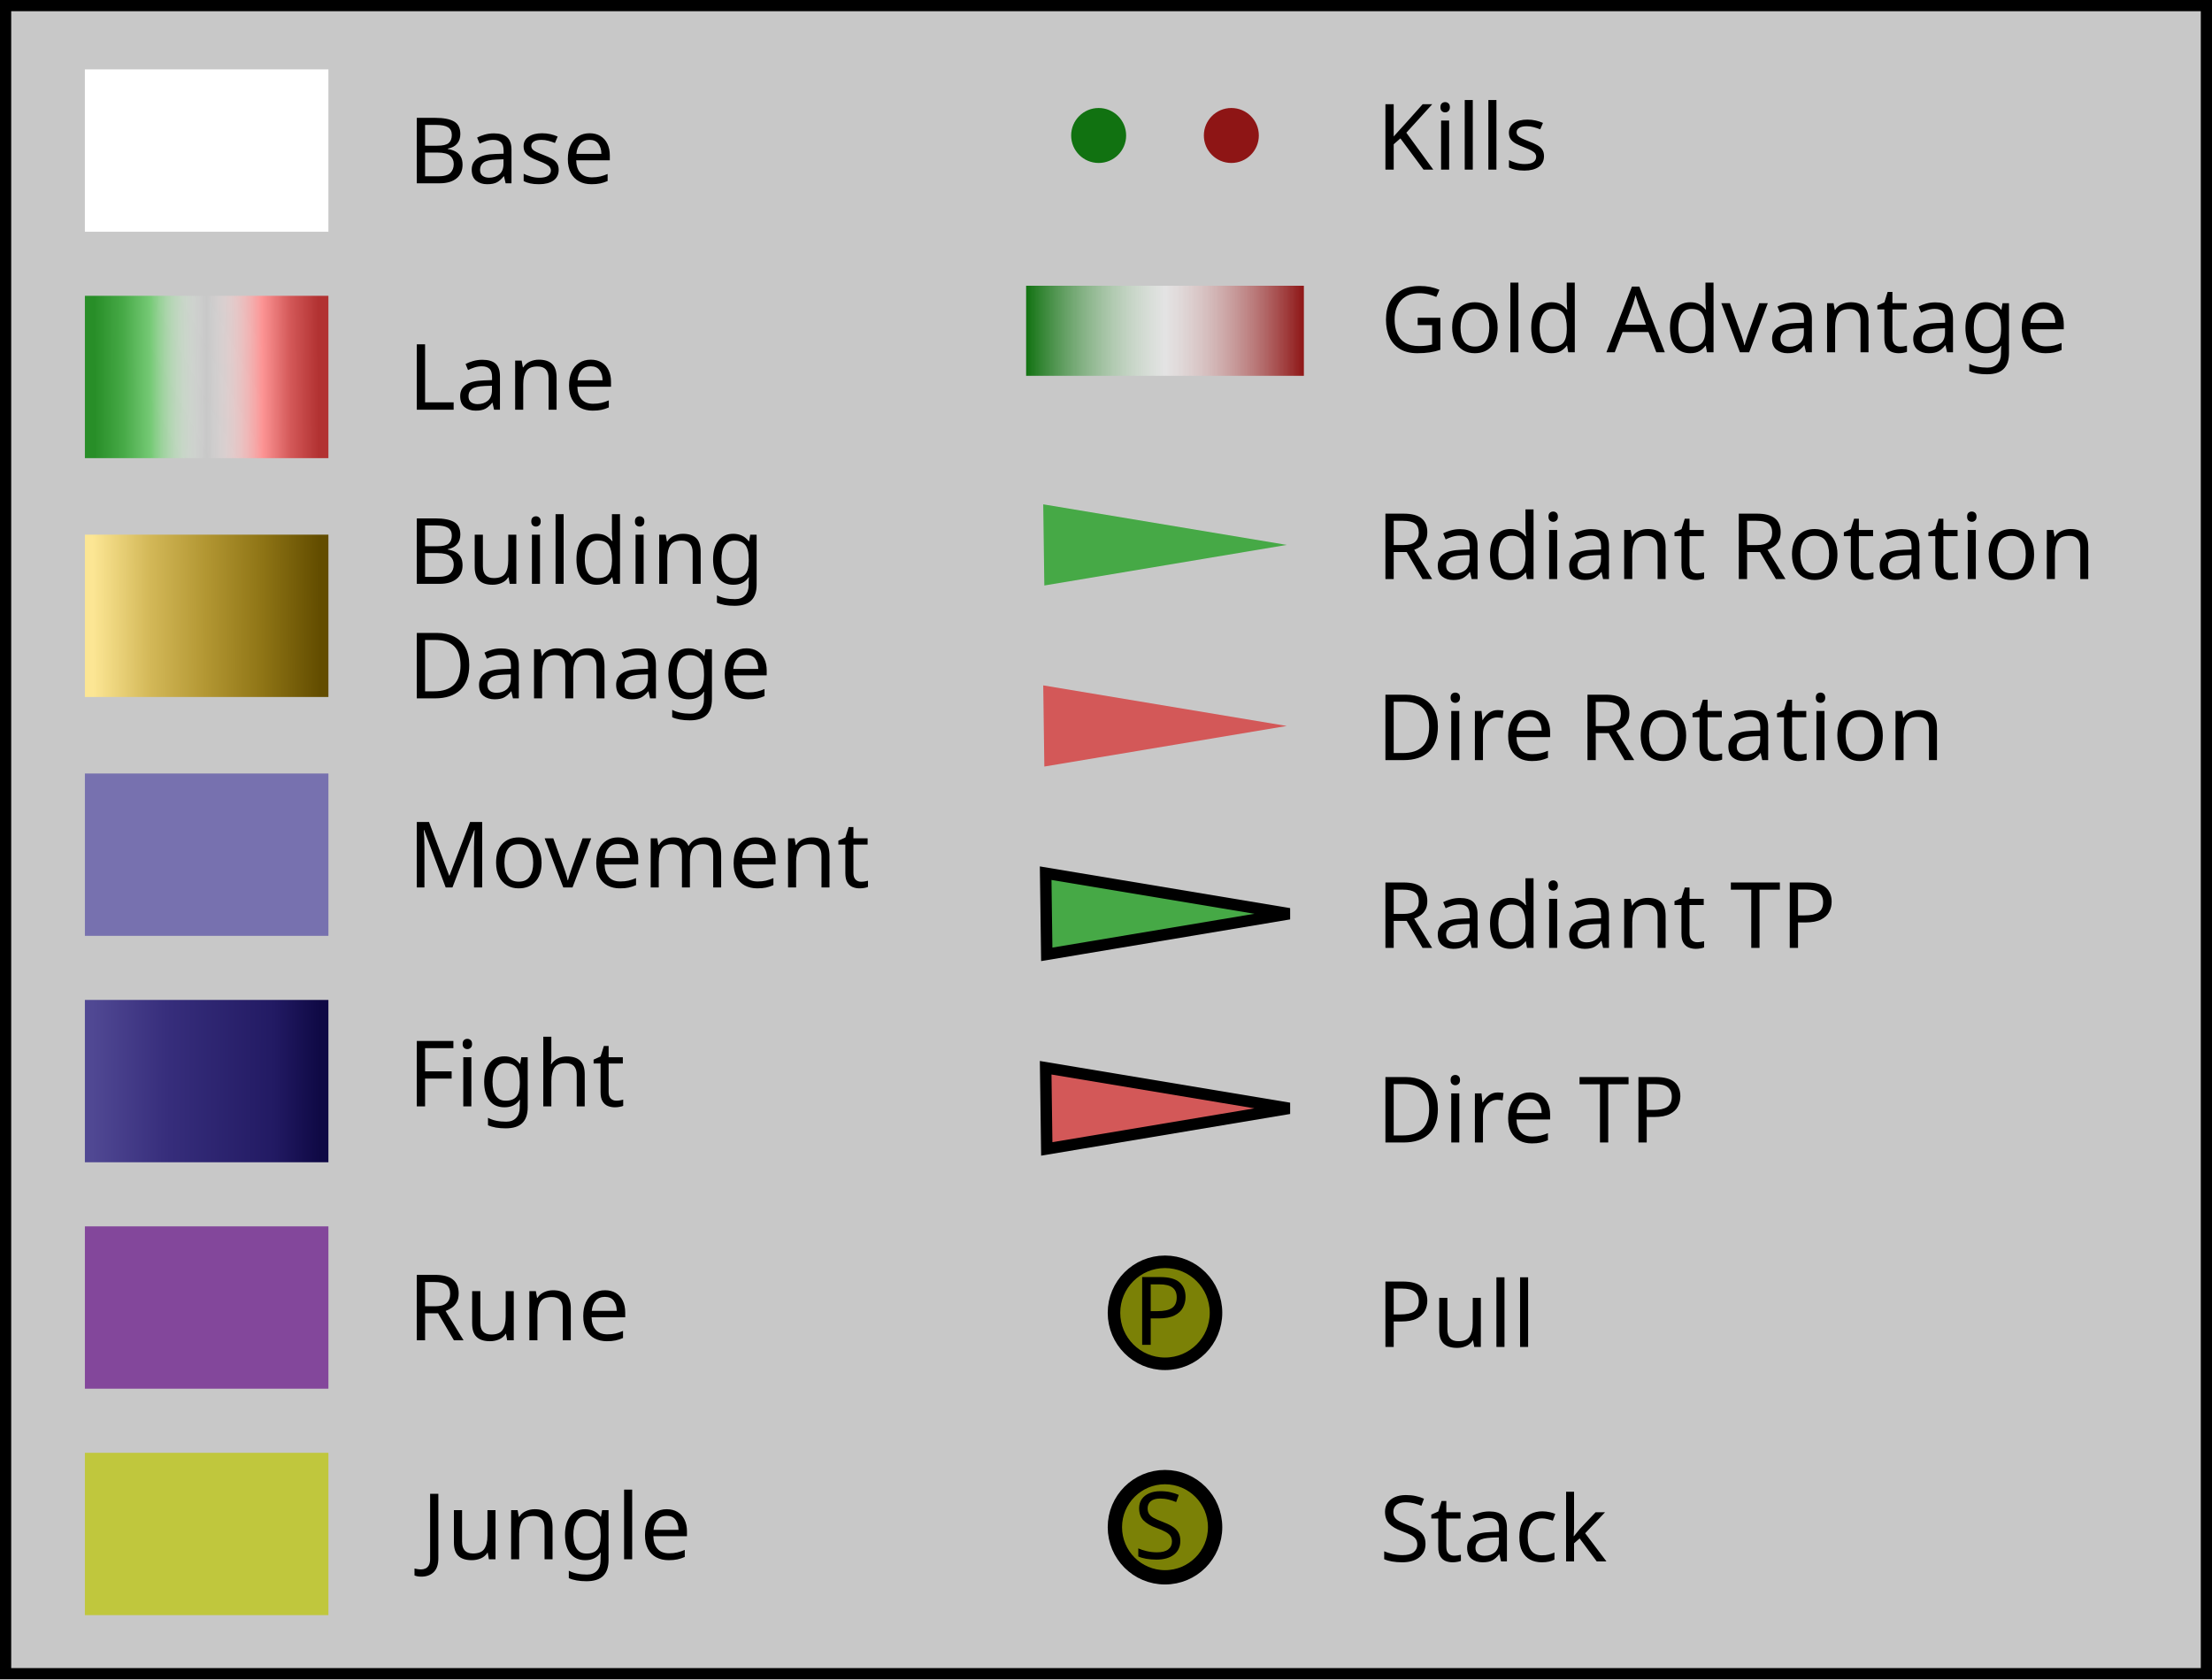
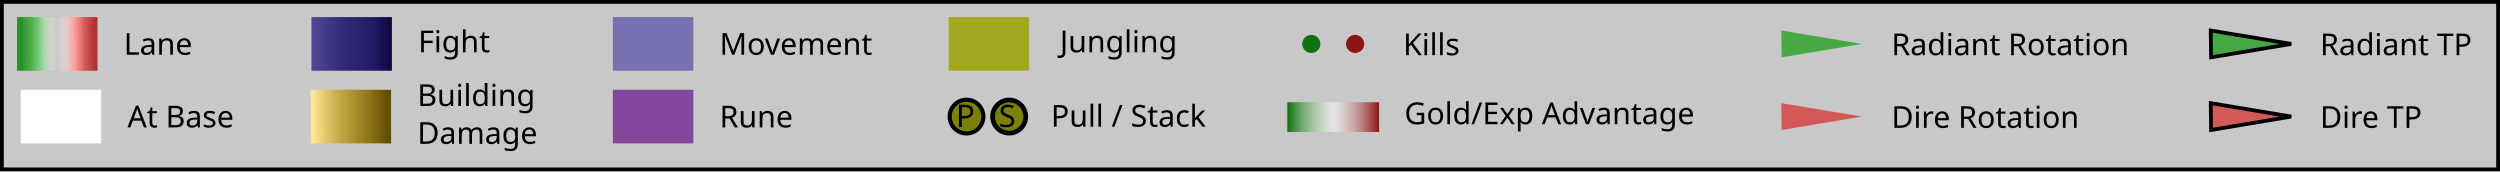
- <svg xmlns="http://www.w3.org/2000/svg" xmlns:ns2="http://www.openswatchbook.org/uri/2009/osb" xmlns:xlink="http://www.w3.org/1999/xlink" width="272.488mm" height="206.895mm" viewBox="0 0 965.51 733.093" id="svg7714" version="1.1">
+ <svg xmlns="http://www.w3.org/2000/svg" xmlns:ns1="http://www.openswatchbook.org/uri/2009/osb" xmlns:xlink="http://www.w3.org/1999/xlink" width="932.024mm" height="63.847mm" viewBox="0 0 3302.447 226.23" id="svg7714" version="1.1">
  <defs id="defs7716">
+     <linearGradient id="linearGradient8581" ns1:paint="solid">
+       <stop style="stop-color:#c0c73d;stop-opacity:1;" offset="0" id="stop8583" />
+     </linearGradient>
    <linearGradient xlink:href="#linearGradient8263" id="linearGradient8269" x1="29.354" y1="1039.323" x2="139.153" y2="1040.142" gradientUnits="userSpaceOnUse" />
    <linearGradient id="linearGradient8263">
      <stop style="stop-color:#c8c8c8;stop-opacity:1" offset="0" id="stop8265" />
      <stop id="stop8279" offset="0.5" style="stop-color:#969696;stop-opacity:1" />
      <stop style="stop-color:#969696;stop-opacity:1" offset="1" id="stop8267" />
    </linearGradient>
    <linearGradient xlink:href="#linearGradient8283" id="linearGradient8281" gradientUnits="userSpaceOnUse" x1="37.154" y1="1042.805" x2="134.853" y2="1042.395" />
    <linearGradient id="linearGradient8283">
      <stop id="stop8285" offset="0" style="stop-color:#288e28;stop-opacity:1" />
      <stop style="stop-color:#46a946;stop-opacity:1" offset="0.125" id="stop8286" />
      <stop style="stop-color:#76ca76;stop-opacity:1" offset="0.25" id="stop8282" />
      <stop style="stop-color:#ffffff;stop-opacity:0" offset="0.5" id="stop8287" />
      <stop id="stop8280" offset="0.75" style="stop-color:#fc9494;stop-opacity:1" />
      <stop style="stop-color:#d35858;stop-opacity:1" offset="0.875" id="stop8284" />
      <stop id="stop8289" offset="1" style="stop-color:#b23232;stop-opacity:1" />
    </linearGradient>
    <linearGradient xlink:href="#linearGradient7884" id="linearGradient7890" x1="39.462" y1="1112.921" x2="138.619" y2="1113.173" gradientUnits="userSpaceOnUse" gradientTransform="translate(-3.289754,216.6934)" />
    <linearGradient id="linearGradient7884">
      <stop style="stop-color:#504893;stop-opacity:1" offset="0" id="stop7886" />
      <stop id="stop8276" offset="0.323" style="stop-color:#372e7c;stop-opacity:1" />
      <stop style="stop-color:#221a63;stop-opacity:1" offset="0.799" id="stop8278" />
      <stop style="stop-color:#0f0945;stop-opacity:1" offset="1" id="stop7888" />
    </linearGradient>
    <linearGradient xlink:href="#linearGradient8262" id="linearGradient8268" x1="36.425" y1="1135.296" x2="135.329" y2="1134.791" gradientUnits="userSpaceOnUse" />
    <linearGradient id="linearGradient8262">
      <stop style="stop-color:#fce694;stop-opacity:1" offset="0" id="stop8264" />
      <stop id="stop8274" offset="0.25" style="stop-color:#d3b858;stop-opacity:1" />
      <stop id="stop8270" offset="0.5" style="stop-color:#b29632;stop-opacity:1" />
      <stop style="stop-color:#8e7415;stop-opacity:1" offset="0.75" id="stop8272" />
      <stop style="stop-color:#634d00;stop-opacity:1" offset="1" id="stop8266" />
    </linearGradient>
    <linearGradient xlink:href="#Green2" id="linearGradient8304" x1="446.199" y1="1209.423" x2="555.452" y2="1209.423" gradientUnits="userSpaceOnUse" />
-     <linearGradient id="Green2" ns2:paint="solid">
+     <linearGradient id="Green2" ns1:paint="solid">
      <stop style="stop-color:#46a946;stop-opacity:1;" offset="0" id="stop7584" />
    </linearGradient>
    <linearGradient xlink:href="#Red2" id="linearGradient8310" x1="446.199" y1="1294.36" x2="555.452" y2="1294.36" gradientUnits="userSpaceOnUse" />
-     <linearGradient id="Red2" ns2:paint="solid">
+     <linearGradient id="Red2" ns1:paint="solid">
      <stop style="stop-color:#d35858;stop-opacity:1;" offset="0" id="stop7614" />
    </linearGradient>
    <linearGradient xlink:href="#Red4" id="linearGradient8322" x1="525.507" y1="941.301" x2="549.507" y2="941.301" gradientUnits="userSpaceOnUse" />
-     <linearGradient id="Red4" ns2:paint="solid">
+     <linearGradient id="Red4" ns1:paint="solid">
      <stop style="stop-color:#8e1515;stop-opacity:1;" offset="0" id="stop7602" />
    </linearGradient>
    <linearGradient xlink:href="#Green4" id="linearGradient8316" x1="467.586" y1="941.301" x2="491.586" y2="941.301" gradientUnits="userSpaceOnUse" />
-     <linearGradient id="Green4" ns2:paint="solid">
+     <linearGradient id="Green4" ns1:paint="solid">
      <stop style="stop-color:#117211;stop-opacity:1;" offset="0" id="stop7572" />
    </linearGradient>
    <linearGradient xlink:href="#Green2" id="linearGradient8292" x1="447.676" y1="1048.407" x2="553.975" y2="1048.407" gradientUnits="userSpaceOnUse" />
    <linearGradient xlink:href="#Red2" id="linearGradient8298" x1="447.676" y1="1127.439" x2="553.975" y2="1127.439" gradientUnits="userSpaceOnUse" />
    <linearGradient xlink:href="#linearGradient8643" id="linearGradient8649" x1="439.052" y1="901.643" x2="560.283" y2="901.643" gradientUnits="userSpaceOnUse" gradientTransform="translate(1.15842,53.28731)" />
    <linearGradient id="linearGradient8643">
      <stop style="stop-color:#117211;stop-opacity:1" offset="0" id="stop8645" />
      <stop id="stop8651" offset="0.5" style="stop-color:#ffffff;stop-opacity:0.498" />
      <stop style="stop-color:#8e1515;stop-opacity:1" offset="1" id="stop8647" />
    </linearGradient>
  </defs>
-   <g id="layer1" transform="translate(19.89802,8.470264)">
-     <g transform="translate(9.782497,-855.7686)" style="display:inline" id="g8810">
-       <rect y="849.742" x="-27.237" height="728.206" width="960.623" id="rect8808" style="fill:#c8c8c8;fill-opacity:1;stroke:#000000;stroke-width:4.887;stroke-miterlimit:4;stroke-dasharray:none;stroke-opacity:1" />
-       <g transform="translate(0,-19.88997)" id="g8777">
-         <g id="g8081" transform="translate(-25.48523,-7.568887)" style="fill:url(#linearGradient8269);fill-opacity:1">
-           <rect y="1003.89" x="32.854" height="70.866" width="106.299" id="rect7780" style="fill:url(#linearGradient8281);fill-opacity:1;stroke:none;stroke-width:7;stroke-miterlimit:4;stroke-dasharray:none;stroke-opacity:1" />
-           <text id="text7782" y="1053.62" x="173.858" style="font-style:normal;font-weight:normal;font-size:40px;line-height:125%;font-family:sans-serif;letter-spacing:0px;word-spacing:0px;fill:#000000;fill-opacity:1;stroke:none;stroke-width:1px;stroke-linecap:butt;stroke-linejoin:miter;stroke-opacity:1" xml:space="preserve">
-             <tspan y="1053.62" x="173.858" id="tspan7784" style="fill:#000000;fill-opacity:1">Lane</tspan>
+   <g id="layer1" transform="translate(932.217,31.54063)">
+     <rect style="fill:#c8c8c8;fill-opacity:1;stroke:#000000;stroke-width:4.991;stroke-miterlimit:4;stroke-dasharray:none;stroke-opacity:1" id="rect8808" width="3297.456" height="221.239" x="-929.722" y="-29.045" />
+     <g id="g8827" transform="translate(-22.51726,0)">
+       <g transform="translate(-132.9857,-1198.747)" id="g8092">
+         <rect style="display:inline;fill:#7771af;fill-opacity:1;stroke:none;stroke-width:7;stroke-miterlimit:4;stroke-dasharray:none;stroke-opacity:1" id="rect7780-0" width="106.299" height="70.866" x="32.854" y="1189.782" />
+         <text xml:space="preserve" style="font-style:normal;font-weight:normal;font-size:40px;line-height:125%;font-family:sans-serif;letter-spacing:0px;word-spacing:0px;display:inline;fill:#000000;fill-opacity:1;stroke:none;stroke-width:1px;stroke-linecap:butt;stroke-linejoin:miter;stroke-opacity:1" x="173.858" y="1239.512" id="text7782-8">
+           <tspan id="tspan7784-4" x="173.858" y="1239.512">Movement</tspan>
+         </text>
+       </g>
+       <g transform="translate(-132.9857,-1312.607)" id="g8102">
+         <rect style="display:inline;fill:#83479b;fill-opacity:1;stroke:none;stroke-width:7;stroke-miterlimit:4;stroke-dasharray:none;stroke-opacity:1" id="rect7780-0-5-7" width="106.299" height="70.866" x="32.854" y="1399.623" />
+         <text xml:space="preserve" style="font-style:normal;font-weight:normal;font-size:40px;line-height:125%;font-family:sans-serif;letter-spacing:0px;word-spacing:0px;display:inline;fill:#000000;fill-opacity:1;stroke:none;stroke-width:1px;stroke-linecap:butt;stroke-linejoin:miter;stroke-opacity:1" x="173.858" y="1449.352" id="text7782-8-1-0">
+           <tspan id="tspan7784-4-3-1" x="173.858" y="1449.352">Rune</tspan>
+         </text>
+       </g>
+     </g>
+     <g id="g8848" transform="translate(-7.4216308e-6,0)">
+       <g transform="translate(-937.6805,-826.6755)" id="g8076">
+         <rect style="display:inline;fill:#ffffff;fill-opacity:1;stroke:none;stroke-width:7;stroke-miterlimit:4;stroke-dasharray:none;stroke-opacity:1" id="rect7780-03" width="106.299" height="70.866" x="32.854" y="913.691" />
+         <text xml:space="preserve" style="font-style:normal;font-weight:normal;font-size:40px;line-height:125%;font-family:sans-serif;letter-spacing:0px;word-spacing:0px;display:inline;fill:#000000;fill-opacity:1;stroke:none;stroke-width:1px;stroke-linecap:butt;stroke-linejoin:miter;stroke-opacity:1" x="173.858" y="963.421" id="text7782-1">
+           <tspan id="tspan7784-67" x="173.858" y="963.421">At Base</tspan>
+         </text>
+       </g>
+       <g style="fill:url(#linearGradient8269);fill-opacity:1" transform="translate(-942.5538,-1012.855)" id="g8081">
+         <rect style="fill:url(#linearGradient8281);fill-opacity:1;stroke:none;stroke-width:7;stroke-miterlimit:4;stroke-dasharray:none;stroke-opacity:1" id="rect7780" width="106.299" height="70.866" x="32.854" y="1003.89" />
+         <text xml:space="preserve" style="font-style:normal;font-weight:normal;font-size:40px;line-height:125%;font-family:sans-serif;letter-spacing:0px;word-spacing:0px;fill:#000000;fill-opacity:1;stroke:none;stroke-width:1px;stroke-linecap:butt;stroke-linejoin:miter;stroke-opacity:1" x="173.858" y="1053.62" id="text7782">
+           <tspan style="fill:#000000;fill-opacity:1" id="tspan7784" x="173.858" y="1053.62">Lane</tspan>
+         </text>
+       </g>
+     </g>
+     <g id="g8837" transform="translate(3.188177,0)">
+       <g transform="translate(-556.8395,-1303.399)" id="g8097">
+         <rect style="display:inline;fill:url(#linearGradient7890);fill-opacity:1;stroke:none;stroke-width:7;stroke-miterlimit:4;stroke-dasharray:none;stroke-opacity:1" id="rect7780-0-5" width="106.299" height="70.866" x="32.854" y="1294.434" />
+         <text xml:space="preserve" style="font-style:normal;font-weight:normal;font-size:40px;line-height:125%;font-family:sans-serif;letter-spacing:0px;word-spacing:0px;display:inline;fill:#000000;fill-opacity:1;stroke:none;stroke-width:1px;stroke-linecap:butt;stroke-linejoin:miter;stroke-opacity:1" x="173.858" y="1340.902" id="text7782-8-1">
+           <tspan id="tspan7784-4-3" x="173.858" y="1340.902">Fight</tspan>
+         </text>
+       </g>
+       <g transform="translate(-557.944,-1012.594)" id="g8086">
+         <rect style="display:inline;fill:url(#linearGradient8268);fill-opacity:1;stroke:none;stroke-width:7;stroke-miterlimit:4;stroke-dasharray:none;stroke-opacity:1" id="rect7780-1" width="106.299" height="70.866" x="32.854" y="1099.61" />
+         <text xml:space="preserve" style="font-style:normal;font-weight:normal;font-size:40px;line-height:125%;font-family:sans-serif;letter-spacing:0px;word-spacing:0px;display:inline;fill:#000000;fill-opacity:1;stroke:none;stroke-width:1px;stroke-linecap:butt;stroke-linejoin:miter;stroke-opacity:1" x="173.858" y="1121.078" id="text7782-7">
+           <tspan id="tspan7784-45" x="173.858" y="1121.078">Building</tspan>
+           <tspan x="173.858" y="1171.078" id="tspan8020">Damage</tspan>
+         </text>
+       </g>
+     </g>
+     <g id="g8777" transform="translate(-3.134375e-5,0)">
+       <g transform="translate(1539.369,-1182.961)" id="g8707">
+         <path style="display:inline;fill:url(#linearGradient8304);fill-opacity:1;fill-rule:evenodd;stroke:#000000;stroke-width:5;stroke-linecap:butt;stroke-linejoin:miter;stroke-miterlimit:4;stroke-dasharray:none;stroke-opacity:1" d="m 449.218,1227.145 -0.479,-35.433 106.299,17.716 z" id="path7892-0" />
+         <text xml:space="preserve" style="font-style:normal;font-weight:normal;font-size:40px;line-height:125%;font-family:sans-serif;letter-spacing:0px;word-spacing:0px;display:inline;fill:#000000;fill-opacity:1;stroke:none;stroke-width:1px;stroke-linecap:butt;stroke-linejoin:miter;stroke-opacity:1" x="593.169" y="1224.335" id="text7782-3">
+           <tspan id="tspan7784-8" x="593.169" y="1224.335">Radiant TP</tspan>
+         </text>
+       </g>
+       <g transform="translate(1539.369,-1171.916)" id="g8712">
+         <path style="display:inline;fill:url(#linearGradient8310);fill-opacity:1;fill-rule:evenodd;stroke:#000000;stroke-width:5;stroke-linecap:butt;stroke-linejoin:miter;stroke-miterlimit:4;stroke-dasharray:none;stroke-opacity:1" d="m 449.223,1312.082 -0.483,-35.433 106.299,17.717 z" id="path7892-7-2" />
+         <text xml:space="preserve" style="font-style:normal;font-weight:normal;font-size:40px;line-height:125%;font-family:sans-serif;letter-spacing:0px;word-spacing:0px;display:inline;fill:#000000;fill-opacity:1;stroke:none;stroke-width:1px;stroke-linecap:butt;stroke-linejoin:miter;stroke-opacity:1" x="593.169" y="1309.272" id="text7782-8-9">
+           <tspan id="tspan7784-4-8" x="593.169" y="1309.272">Dire TP</tspan>
+         </text>
+       </g>
+     </g>
+     <g id="g8787" transform="translate(-46.21282,0)">
+       <g transform="translate(1019.369,-1021.939)" id="g8697">
+         <path style="fill:url(#linearGradient8292);fill-opacity:1;fill-rule:evenodd;stroke:none;stroke-width:1.066px;stroke-linecap:butt;stroke-linejoin:miter;stroke-opacity:1" d="m 448.155,1066.123 -0.479,-35.433 106.299,17.717 z" id="path7892-6" />
+         <text xml:space="preserve" style="font-style:normal;font-weight:normal;font-size:40px;line-height:125%;font-family:sans-serif;letter-spacing:0px;word-spacing:0px;display:inline;fill:#000000;fill-opacity:1;stroke:none;stroke-width:1px;stroke-linecap:butt;stroke-linejoin:miter;stroke-opacity:1" x="593.169" y="1063.319" id="text7782-2-3">
+           <tspan id="tspan7784-6-0" x="593.169" y="1063.319">Radiant Rotation</tspan>
+         </text>
+       </g>
+       <g transform="translate(1019.369,-1004.99)" id="g8702">
+         <path style="display:inline;fill:url(#linearGradient8298);fill-opacity:1;fill-rule:evenodd;stroke:none;stroke-width:1.066px;stroke-linecap:butt;stroke-linejoin:miter;stroke-opacity:1" d="m 448.159,1145.156 -0.483,-35.433 106.299,17.716 z" id="path7892-7-3" />
+         <text xml:space="preserve" style="font-style:normal;font-weight:normal;font-size:40px;line-height:125%;font-family:sans-serif;letter-spacing:0px;word-spacing:0px;display:inline;fill:#000000;fill-opacity:1;stroke:none;stroke-width:1px;stroke-linecap:butt;stroke-linejoin:miter;stroke-opacity:1" x="593.169" y="1142.351" id="text7782-8-19-5">
+           <tspan id="tspan7784-4-9-8" x="593.169" y="1142.351">Dire Rotation</tspan>
+         </text>
+       </g>
+     </g>
+     <g id="g8809" transform="translate(-101.8442,0)">
+       <g transform="translate(389.8714,-1516.588)" id="g8107">
+         <rect style="display:inline;fill:#a1a820;fill-opacity:1;stroke:none;stroke-width:7;stroke-miterlimit:4;stroke-dasharray:none;stroke-opacity:1" id="rect7780-0-5-7-0" width="106.299" height="70.866" x="32.854" y="1507.623" />
+         <text xml:space="preserve" style="font-style:normal;font-weight:normal;font-size:40px;line-height:125%;font-family:sans-serif;letter-spacing:0px;word-spacing:0px;display:inline;fill:#000000;fill-opacity:1;stroke:none;stroke-width:1px;stroke-linecap:butt;stroke-linejoin:miter;stroke-opacity:1" x="179.854" y="1554.091" id="text7782-8-1-0-0">
+           <tspan x="179.854" y="1554.091" id="tspan7880">Jungling</tspan>
+         </text>
+       </g>
+       <text xml:space="preserve" style="font-style:normal;font-weight:normal;font-size:40px;line-height:125%;font-family:sans-serif;letter-spacing:0px;word-spacing:0px;display:inline;fill:#000000;fill-opacity:1;stroke:none;stroke-width:1px;stroke-linecap:butt;stroke-linejoin:miter;stroke-opacity:1" x="557.927" y="135.789" id="text7782-8-9-9">
+         <tspan id="tspan7784-4-8-5" x="557.927" y="135.789">Pull / Stack</tspan>
+       </text>
+       <g transform="translate(-3.030458,5.818086)" id="g8748">
+         <g style="display:inline" transform="matrix(1.035627,0,0,1.035627,-102.0495,806.501)" id="g5309-8-7">
+           <circle r="21.5" cy="-666.138" cx="532.5" id="path5303-9-0" style="fill:#7b8106;fill-opacity:1;stroke:#000000;stroke-width:5.28;stroke-miterlimit:4;stroke-dasharray:none;stroke-opacity:1" />
+           <text id="text5305-6-7" y="-652.638" x="519" style="font-style:normal;font-weight:normal;font-size:40px;line-height:125%;font-family:sans-serif;letter-spacing:0px;word-spacing:0px;fill:#000000;fill-opacity:1;stroke:none;stroke-width:1px;stroke-linecap:butt;stroke-linejoin:miter;stroke-opacity:1" xml:space="preserve">
+             <tspan y="-652.638" x="519" id="tspan5307-7-5">P</tspan>
          </text>
        </g>
-         <g id="g8092" transform="translate(-25.48523,15.07968)">
-           <rect y="1189.782" x="32.854" height="70.866" width="106.299" id="rect7780-0" style="display:inline;fill:#7771af;fill-opacity:1;stroke:none;stroke-width:7;stroke-miterlimit:4;stroke-dasharray:none;stroke-opacity:1" />
-           <text id="text7782-8" y="1239.512" x="173.858" style="font-style:normal;font-weight:normal;font-size:40px;line-height:125%;font-family:sans-serif;letter-spacing:0px;word-spacing:0px;display:inline;fill:#000000;fill-opacity:1;stroke:none;stroke-width:1px;stroke-linecap:butt;stroke-linejoin:miter;stroke-opacity:1" xml:space="preserve">
-             <tspan y="1239.512" x="173.858" id="tspan7784-4">Movement</tspan>
-           </text>
-         </g>
-         <g id="g8097" transform="translate(-25.48523,9.275559)">
-           <rect y="1294.434" x="32.854" height="70.866" width="106.299" id="rect7780-0-5" style="display:inline;fill:url(#linearGradient7890);fill-opacity:1;stroke:none;stroke-width:7;stroke-miterlimit:4;stroke-dasharray:none;stroke-opacity:1" />
-           <text id="text7782-8-1" y="1340.902" x="173.858" style="font-style:normal;font-weight:normal;font-size:40px;line-height:125%;font-family:sans-serif;letter-spacing:0px;word-spacing:0px;display:inline;fill:#000000;fill-opacity:1;stroke:none;stroke-width:1px;stroke-linecap:butt;stroke-linejoin:miter;stroke-opacity:1" xml:space="preserve">
-             <tspan y="1340.902" x="173.858" id="tspan7784-4-3">Fight</tspan>
-           </text>
-         </g>
-         <g id="g8102" transform="translate(-25.48523,2.934434)">
-           <rect y="1399.623" x="32.854" height="70.866" width="106.299" id="rect7780-0-5-7" style="display:inline;fill:#83479b;fill-opacity:1;stroke:none;stroke-width:7;stroke-miterlimit:4;stroke-dasharray:none;stroke-opacity:1" />
-           <text id="text7782-8-1-0" y="1449.352" x="173.858" style="font-style:normal;font-weight:normal;font-size:40px;line-height:125%;font-family:sans-serif;letter-spacing:0px;word-spacing:0px;display:inline;fill:#000000;fill-opacity:1;stroke:none;stroke-width:1px;stroke-linecap:butt;stroke-linejoin:miter;stroke-opacity:1" xml:space="preserve">
-             <tspan y="1449.352" x="173.858" id="tspan7784-4-3-1">Rune</tspan>
-           </text>
-         </g>
-         <g id="g8107" transform="translate(-25.48523,-6.217849)">
-           <rect y="1507.623" x="32.854" height="70.866" width="106.299" id="rect7780-0-5-7-0" style="display:inline;fill:#c0c73d;fill-opacity:1;stroke:none;stroke-width:7;stroke-miterlimit:4;stroke-dasharray:none;stroke-opacity:1" />
-           <text id="text7782-8-1-0-0" y="1554.091" x="179.854" style="font-style:normal;font-weight:normal;font-size:40px;line-height:125%;font-family:sans-serif;letter-spacing:0px;word-spacing:0px;display:inline;fill:#000000;fill-opacity:1;stroke:none;stroke-width:1px;stroke-linecap:butt;stroke-linejoin:miter;stroke-opacity:1" xml:space="preserve">
-             <tspan id="tspan7880" y="1554.091" x="179.854">Jungle</tspan>
-           </text>
-         </g>
-         <g id="g8076" transform="translate(-25.48523,-16.21787)">
-           <rect y="913.691" x="32.854" height="70.866" width="106.299" id="rect7780-03" style="display:inline;fill:#ffffff;fill-opacity:1;stroke:none;stroke-width:7;stroke-miterlimit:4;stroke-dasharray:none;stroke-opacity:1" />
-           <text id="text7782-1" y="963.421" x="173.858" style="font-style:normal;font-weight:normal;font-size:40px;line-height:125%;font-family:sans-serif;letter-spacing:0px;word-spacing:0px;display:inline;fill:#000000;fill-opacity:1;stroke:none;stroke-width:1px;stroke-linecap:butt;stroke-linejoin:miter;stroke-opacity:1" xml:space="preserve">
-             <tspan y="963.421" x="173.858" id="tspan7784-67">Base</tspan>
-           </text>
-         </g>
-         <g id="g8086" transform="translate(-25.48523,0.981286)">
-           <rect y="1099.61" x="32.854" height="70.866" width="106.299" id="rect7780-1" style="display:inline;fill:url(#linearGradient8268);fill-opacity:1;stroke:none;stroke-width:7;stroke-miterlimit:4;stroke-dasharray:none;stroke-opacity:1" />
-           <text id="text7782-7" y="1121.078" x="173.858" style="font-style:normal;font-weight:normal;font-size:40px;line-height:125%;font-family:sans-serif;letter-spacing:0px;word-spacing:0px;display:inline;fill:#000000;fill-opacity:1;stroke:none;stroke-width:1px;stroke-linecap:butt;stroke-linejoin:miter;stroke-opacity:1" xml:space="preserve">
-             <tspan y="1121.078" x="173.858" id="tspan7784-45">Building</tspan>
-             <tspan id="tspan8020" y="1171.078" x="173.858">Damage</tspan>
-           </text>
+         <g style="display:inline" transform="matrix(1.01746,0,0,1.01746,-36.0525,800.4474)" id="g5309-0-7">
+           <g id="g9880-2" transform="translate(0,-5.943838)">
+             <circle style="fill:#7b8106;fill-opacity:1;stroke:#000000;stroke-width:6.142;stroke-miterlimit:4;stroke-dasharray:none;stroke-opacity:1" id="path5303-4-4" cx="532.5" cy="-666.138" r="21.5" />
+             <text xml:space="preserve" style="font-style:normal;font-weight:normal;font-size:40px;line-height:125%;font-family:sans-serif;letter-spacing:0px;word-spacing:0px;fill:#000000;fill-opacity:1;stroke:none;stroke-width:1px;stroke-linecap:butt;stroke-linejoin:miter;stroke-opacity:1" x="519" y="-652.638" id="text5305-9-1">
+               <tspan id="tspan5307-0-0" x="519" y="-652.638">S</tspan>
+             </text>
+           </g>
        </g>
      </g>
-       <g transform="translate(-22,36.77236)" id="g8734">
-         <g id="g8707">
-           <path id="path7892-0" d="m 449.218,1227.145 -0.479,-35.433 106.299,17.716 z" style="display:inline;fill:url(#linearGradient8304);fill-opacity:1;fill-rule:evenodd;stroke:#000000;stroke-width:5;stroke-linecap:butt;stroke-linejoin:miter;stroke-miterlimit:4;stroke-dasharray:none;stroke-opacity:1" />
-           <text id="text7782-3" y="1224.335" x="593.169" style="font-style:normal;font-weight:normal;font-size:40px;line-height:125%;font-family:sans-serif;letter-spacing:0px;word-spacing:0px;display:inline;fill:#000000;fill-opacity:1;stroke:none;stroke-width:1px;stroke-linecap:butt;stroke-linejoin:miter;stroke-opacity:1" xml:space="preserve">
-             <tspan y="1224.335" x="593.169" id="tspan7784-8">Radiant TP</tspan>
-           </text>
+     </g>
+     <g id="g8797" transform="translate(-120.7876,0)">
+       <g transform="translate(448.913,-843.2042)" id="g8687">
+         <g id="g8146" transform="translate(-7.720715,-71.6291)">
+           <circle r="12" cy="941.301" cx="537.507" id="path11121-18" style="display:inline;fill:url(#linearGradient8322);fill-opacity:1;stroke:none;stroke-width:5;stroke-miterlimit:4;stroke-dasharray:none;stroke-opacity:1" />
+           <circle r="12" cy="941.301" cx="479.586" id="path11121-7-1" style="display:inline;fill:url(#linearGradient8316);fill-opacity:1;stroke:none;stroke-width:5;stroke-miterlimit:4;stroke-dasharray:none;stroke-opacity:1" />
        </g>
-         <g id="g8712">
-           <path id="path7892-7-2" d="m 449.223,1312.082 -0.483,-35.433 106.299,17.717 z" style="display:inline;fill:url(#linearGradient8310);fill-opacity:1;fill-rule:evenodd;stroke:#000000;stroke-width:5;stroke-linecap:butt;stroke-linejoin:miter;stroke-miterlimit:4;stroke-dasharray:none;stroke-opacity:1" />
-           <text id="text7782-8-9" y="1309.272" x="593.169" style="font-style:normal;font-weight:normal;font-size:40px;line-height:125%;font-family:sans-serif;letter-spacing:0px;word-spacing:0px;display:inline;fill:#000000;fill-opacity:1;stroke:none;stroke-width:1px;stroke-linecap:butt;stroke-linejoin:miter;stroke-opacity:1" xml:space="preserve">
-             <tspan y="1309.272" x="593.169" id="tspan7784-4-8">Dire TP</tspan>
-           </text>
-         </g>
-         <g id="g8687">
-           <g transform="translate(-7.720715,-71.6291)" id="g8146">
-             <circle style="display:inline;fill:url(#linearGradient8322);fill-opacity:1;stroke:none;stroke-width:5;stroke-miterlimit:4;stroke-dasharray:none;stroke-opacity:1" id="path11121-18" cx="537.507" cy="941.301" r="12" />
-             <circle style="display:inline;fill:url(#linearGradient8316);fill-opacity:1;stroke:none;stroke-width:5;stroke-miterlimit:4;stroke-dasharray:none;stroke-opacity:1" id="path11121-7-1" cx="479.586" cy="941.301" r="12" />
-           </g>
-         </g>
-         <text xml:space="preserve" style="font-style:normal;font-weight:normal;font-size:40px;line-height:125%;font-family:sans-serif;letter-spacing:0px;word-spacing:0px;fill:#000000;fill-opacity:1;stroke:none;stroke-width:1px;stroke-linecap:butt;stroke-linejoin:miter;stroke-opacity:1" x="593.169" y="884.584" id="text8142">
-           <tspan id="tspan8144" x="593.169" y="884.584">Kills</tspan>
+       </g>
+       <text id="text8142" y="41.38" x="1042.082" style="font-style:normal;font-weight:normal;font-size:40px;line-height:125%;font-family:sans-serif;letter-spacing:0px;word-spacing:0px;fill:#000000;fill-opacity:1;stroke:none;stroke-width:1px;stroke-linecap:butt;stroke-linejoin:miter;stroke-opacity:1" xml:space="preserve">
+         <tspan y="41.38" x="1042.082" id="tspan8144">Kills</tspan>
+       </text>
+       <g transform="translate(448.913,-831.8113)" id="g8692">
+         <rect style="fill:url(#linearGradient8649);fill-opacity:1;stroke:none;stroke-width:5;stroke-miterlimit:4;stroke-dasharray:none;stroke-opacity:1" id="rect8641" width="121.231" height="39.318" x="440.21" y="935.271" />
+         <text xml:space="preserve" style="font-style:normal;font-weight:normal;font-size:40px;line-height:125%;font-family:sans-serif;letter-spacing:0px;word-spacing:0px;fill:#000000;fill-opacity:1;stroke:none;stroke-width:1px;stroke-linecap:butt;stroke-linejoin:miter;stroke-opacity:1" x="594.849" y="964.322" id="text8653">
+           <tspan id="tspan8655" x="594.849" y="964.322">Gold/Exp Advantage</tspan>
        </text>
-         <g id="g8697">
-           <path id="path7892-6" d="m 448.155,1066.123 -0.479,-35.433 106.299,17.717 z" style="fill:url(#linearGradient8292);fill-opacity:1;fill-rule:evenodd;stroke:none;stroke-width:1.066px;stroke-linecap:butt;stroke-linejoin:miter;stroke-opacity:1" />
-           <text id="text7782-2-3" y="1063.319" x="593.169" style="font-style:normal;font-weight:normal;font-size:40px;line-height:125%;font-family:sans-serif;letter-spacing:0px;word-spacing:0px;display:inline;fill:#000000;fill-opacity:1;stroke:none;stroke-width:1px;stroke-linecap:butt;stroke-linejoin:miter;stroke-opacity:1" xml:space="preserve">
-             <tspan y="1063.319" x="593.169" id="tspan7784-6-0">Radiant Rotation</tspan>
-           </text>
-         </g>
-         <g id="g8702">
-           <path id="path7892-7-3" d="m 448.159,1145.156 -0.483,-35.433 106.299,17.716 z" style="display:inline;fill:url(#linearGradient8298);fill-opacity:1;fill-rule:evenodd;stroke:none;stroke-width:1.066px;stroke-linecap:butt;stroke-linejoin:miter;stroke-opacity:1" />
-           <text id="text7782-8-19-5" y="1142.351" x="593.169" style="font-style:normal;font-weight:normal;font-size:40px;line-height:125%;font-family:sans-serif;letter-spacing:0px;word-spacing:0px;display:inline;fill:#000000;fill-opacity:1;stroke:none;stroke-width:1px;stroke-linecap:butt;stroke-linejoin:miter;stroke-opacity:1" xml:space="preserve">
-             <tspan y="1142.351" x="593.169" id="tspan7784-4-9-8">Dire Rotation</tspan>
-           </text>
-         </g>
-         <g id="g8717">
-           <g id="g5309-8-7" transform="matrix(1.035627,0,0,1.035627,-50.6456,2073.497)" style="display:inline">
-             <circle style="fill:#7b8106;fill-opacity:1;stroke:#000000;stroke-width:5.28;stroke-miterlimit:4;stroke-dasharray:none;stroke-opacity:1" id="path5303-9-0" cx="532.5" cy="-666.138" r="21.5" />
-             <text xml:space="preserve" style="font-style:normal;font-weight:normal;font-size:40px;line-height:125%;font-family:sans-serif;letter-spacing:0px;word-spacing:0px;fill:#000000;fill-opacity:1;stroke:none;stroke-width:1px;stroke-linecap:butt;stroke-linejoin:miter;stroke-opacity:1" x="519" y="-652.638" id="text5305-6-7">
-               <tspan id="tspan5307-7-5" x="519" y="-652.638">P</tspan>
-             </text>
-           </g>
-           <text xml:space="preserve" style="font-style:normal;font-weight:normal;font-size:40px;line-height:125%;font-family:sans-serif;letter-spacing:0px;word-spacing:0px;display:inline;fill:#000000;fill-opacity:1;stroke:none;stroke-width:1px;stroke-linecap:butt;stroke-linejoin:miter;stroke-opacity:1" x="593.169" y="1398.539" id="text7782-8-9-9">
-             <tspan id="tspan7784-4-8-5" x="593.169" y="1398.539">Pull</tspan>
-           </text>
-         </g>
-         <g id="g8725">
-           <g id="g5309-0-7" transform="matrix(1.01746,0,0,1.01746,-40.97204,2161.043)" style="display:inline">
-             <g transform="translate(0,-5.943838)" id="g9880-2">
-               <circle r="21.5" cy="-666.138" cx="532.5" id="path5303-4-4" style="fill:#7b8106;fill-opacity:1;stroke:#000000;stroke-width:6.142;stroke-miterlimit:4;stroke-dasharray:none;stroke-opacity:1" />
-               <text id="text5305-9-1" y="-652.638" x="519" style="font-style:normal;font-weight:normal;font-size:40px;line-height:125%;font-family:sans-serif;letter-spacing:0px;word-spacing:0px;fill:#000000;fill-opacity:1;stroke:none;stroke-width:1px;stroke-linecap:butt;stroke-linejoin:miter;stroke-opacity:1" xml:space="preserve">
-                 <tspan y="-652.638" x="519" id="tspan5307-0-0">S</tspan>
-               </text>
-             </g>
-           </g>
-           <text xml:space="preserve" style="font-style:normal;font-weight:normal;font-size:40px;line-height:125%;font-family:sans-serif;letter-spacing:0px;word-spacing:0px;display:inline;fill:#000000;fill-opacity:1;stroke:none;stroke-width:1px;stroke-linecap:butt;stroke-linejoin:miter;stroke-opacity:1" x="594.458" y="1492.138" id="text7782-8-9-1">
-             <tspan id="tspan7784-4-8-7" x="594.458" y="1492.138">Stack</tspan>
-           </text>
-         </g>
-         <g id="g8692">
-           <rect y="935.271" x="440.21" height="39.318" width="121.231" id="rect8641" style="fill:url(#linearGradient8649);fill-opacity:1;stroke:none;stroke-width:5;stroke-miterlimit:4;stroke-dasharray:none;stroke-opacity:1" />
-           <text id="text8653" y="964.322" x="594.849" style="font-style:normal;font-weight:normal;font-size:40px;line-height:125%;font-family:sans-serif;letter-spacing:0px;word-spacing:0px;fill:#000000;fill-opacity:1;stroke:none;stroke-width:1px;stroke-linecap:butt;stroke-linejoin:miter;stroke-opacity:1" xml:space="preserve">
-             <tspan y="964.322" x="594.849" id="tspan8655">Gold Advantage</tspan>
-           </text>
-         </g>
      </g>
    </g>
  </g>
</svg>
